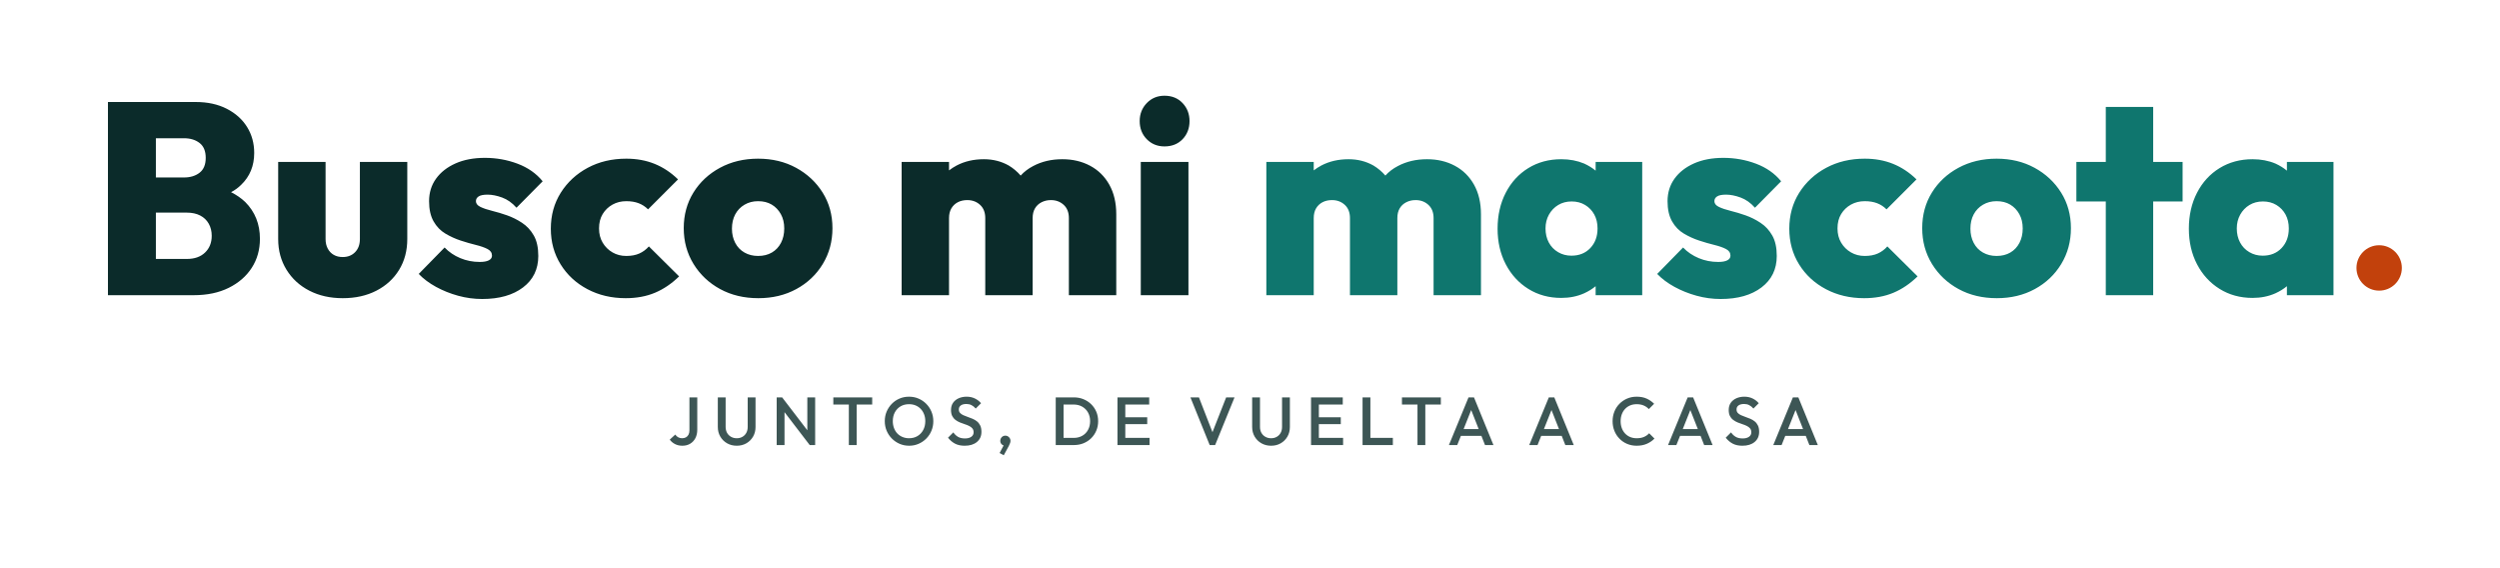
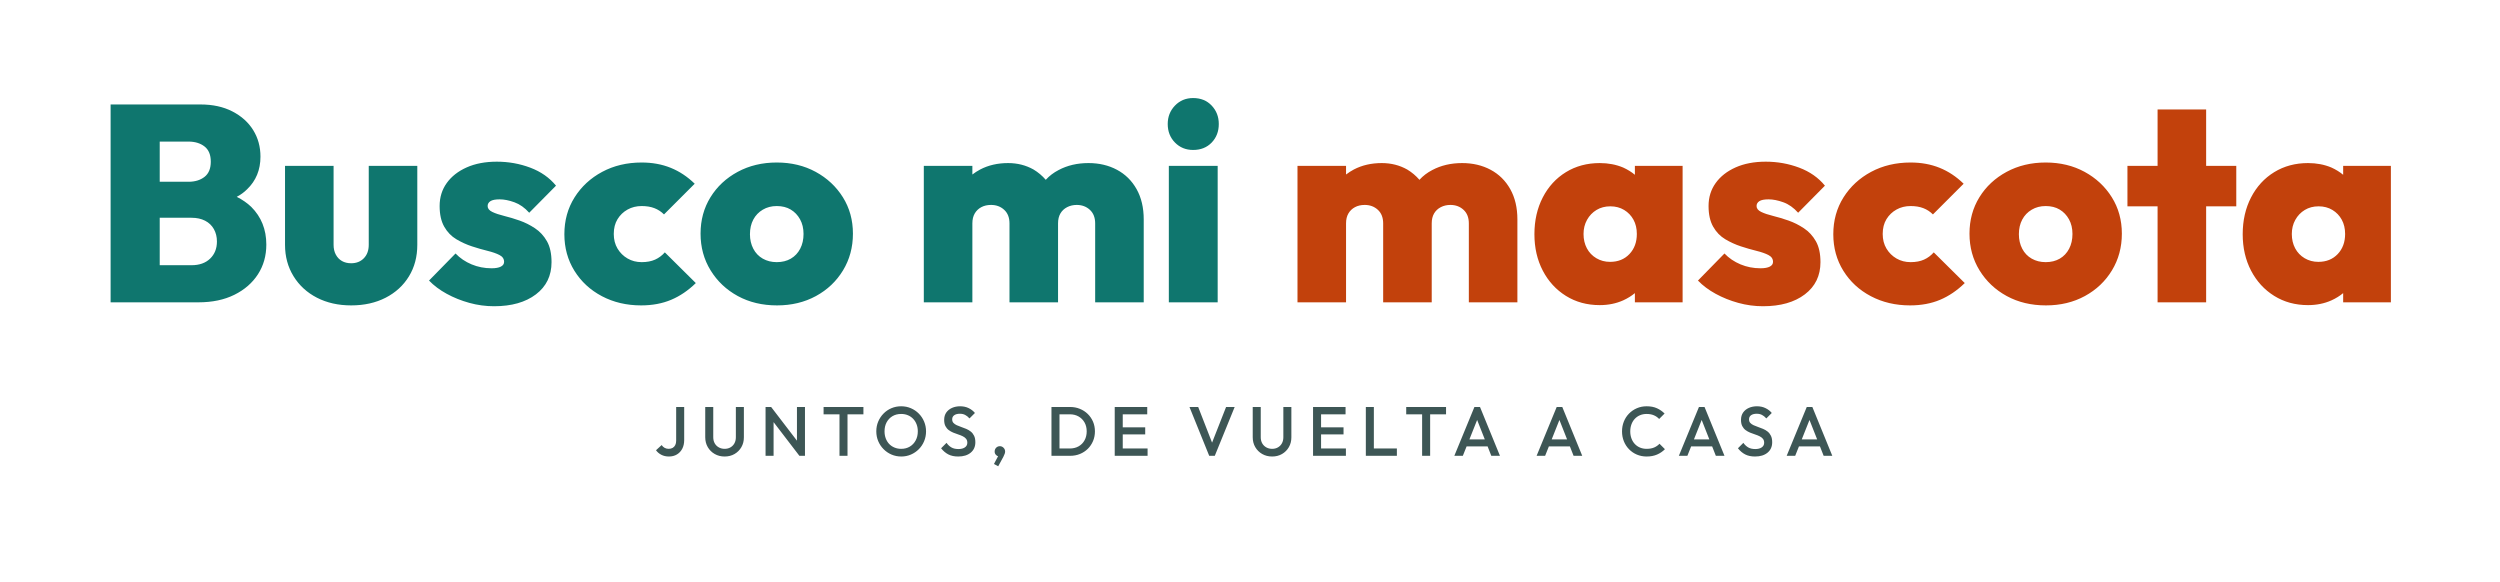
- <svg xmlns="http://www.w3.org/2000/svg" viewBox="0 0 1101 250" width="1101" height="250" role="img" aria-label="Busco mi mascota. Juntos, de vuelta a casa">
-   <path fill="#0b2b2a" d="M85.36 130L47.56 130L47.56 44.92L86.2 44.92Q94.12 44.92 99.94 47.92Q105.76 50.92 108.88 55.96Q112 61 112 67.36L112 67.36Q112 75.88 106.24 81.4L106.24 81.4Q104.32 83.32 101.8 84.64L101.8 84.64Q105.4 86.44 108.04 88.96L108.04 88.96Q114.52 95.44 114.52 105.16L114.52 105.16Q114.52 112.36 110.92 117.94Q107.32 123.52 100.78 126.76Q94.24 130 85.36 130L85.36 130M82.36 93.64L68.68 93.64L68.68 114.04L82.36 114.04Q87.4 114.04 90.34 111.22Q93.28 108.4 93.28 103.84L93.28 103.84Q93.28 100.84 91.96 98.5Q90.64 96.16 88.18 94.9Q85.72 93.64 82.36 93.64L82.36 93.64M81.04 60.88L68.68 60.88L68.68 78.16L81.04 78.16Q85.24 78.16 87.94 76.06Q90.64 73.96 90.64 69.52Q90.64 65.08 87.94 62.98Q85.24 60.88 81.04 60.88L81.04 60.88M151 131.32L151 131.32Q142.72 131.32 136.3 128.02Q129.88 124.72 126.22 118.78Q122.56 112.84 122.56 105.28L122.56 105.28L122.56 71.32L143.44 71.32L143.44 105.28Q143.44 107.68 144.4 109.48Q145.36 111.28 147.04 112.24Q148.72 113.2 151 113.2L151 113.2Q154.36 113.2 156.46 111.04Q158.56 108.88 158.56 105.28L158.56 105.28L158.56 71.32L179.44 71.32L179.44 105.28Q179.44 112.96 175.84 118.84Q172.24 124.72 165.82 128.02Q159.4 131.32 151 131.32M212.44 131.68L212.44 131.68Q207.04 131.68 201.82 130.24Q196.6 128.8 192.1 126.34Q187.6 123.88 184.48 120.64L184.48 120.64L195.88 109Q198.76 112 202.78 113.68Q206.8 115.36 211.36 115.36L211.36 115.36Q214 115.36 215.38 114.64Q216.76 113.92 216.76 112.6L216.76 112.6Q216.76 110.68 214.78 109.66Q212.8 108.64 209.62 107.86Q206.44 107.08 202.96 105.94Q199.48 104.8 196.24 102.88Q193 100.96 191.02 97.48Q189.04 94 189.04 88.6L189.04 88.6Q189.04 82.96 192.1 78.7Q195.16 74.44 200.68 71.98Q206.2 69.52 213.64 69.52L213.64 69.52Q221.2 69.52 228.04 72.1Q234.88 74.68 239.08 79.84L239.08 79.84L227.56 91.48Q224.68 88.24 221.2 86.98Q217.72 85.72 214.84 85.72L214.84 85.72Q212.08 85.72 210.88 86.5Q209.68 87.28 209.68 88.6L209.68 88.6Q209.68 90.16 211.66 91.12Q213.64 92.08 216.82 92.86Q220 93.64 223.42 94.84Q226.84 96.04 230.02 98.14Q233.2 100.24 235.18 103.72Q237.16 107.2 237.16 112.72L237.16 112.72Q237.16 121.48 230.44 126.58Q223.72 131.68 212.44 131.68M275.68 131.32L275.68 131.32Q266.32 131.32 258.82 127.36Q251.32 123.4 247 116.44Q242.68 109.48 242.68 100.72L242.68 100.72Q242.68 91.84 247.06 84.88Q251.44 77.92 258.94 73.9Q266.44 69.88 275.92 69.88L275.92 69.88Q282.76 69.88 288.4 72.16Q294.04 74.44 298.72 79L298.72 79L285.52 92.2Q283.72 90.4 281.38 89.5Q279.04 88.6 275.92 88.6L275.92 88.6Q272.56 88.6 269.86 90.1Q267.16 91.6 265.54 94.24Q263.92 96.88 263.92 100.6L263.92 100.6Q263.92 104.2 265.54 106.9Q267.16 109.6 269.86 111.16Q272.56 112.72 275.92 112.72L275.92 112.72Q279.28 112.72 281.68 111.64Q284.08 110.56 285.88 108.52L285.88 108.52L299.2 121.72Q294.28 126.52 288.58 128.92Q282.88 131.32 275.68 131.32M334.12 131.32L334.12 131.32Q324.64 131.32 317.26 127.3Q309.88 123.28 305.56 116.26Q301.24 109.24 301.24 100.48L301.24 100.48Q301.24 91.72 305.5 84.82Q309.76 77.92 317.2 73.9Q324.64 69.88 334 69.88L334 69.88Q343.36 69.88 350.74 73.9Q358.12 77.92 362.44 84.82Q366.76 91.72 366.76 100.48L366.76 100.48Q366.76 109.24 362.5 116.26Q358.24 123.28 350.86 127.3Q343.48 131.32 334.12 131.32M334 112.72L334 112.72Q337.48 112.72 340.06 111.22Q342.64 109.72 344.08 106.96Q345.52 104.2 345.52 100.6L345.52 100.6Q345.52 97 344.02 94.3Q342.52 91.6 340 90.1Q337.48 88.6 334 88.6L334 88.6Q330.64 88.6 328 90.16Q325.36 91.72 323.92 94.42Q322.48 97.12 322.48 100.72L322.48 100.72Q322.48 104.2 323.92 106.96Q325.36 109.72 328 111.22Q330.64 112.72 334 112.72M418.12 130L397.24 130L397.24 71.32L418.12 71.32L418.12 75.04Q419.68 73.84 421.48 72.88L421.48 72.88Q426.76 70.12 433.48 70.12L433.48 70.12Q439.48 70.12 444.4 72.88L444.4 72.88Q447.4 74.68 449.68 77.32L449.68 77.32Q451.96 74.8 455.2 73.12L455.2 73.12Q460.84 70.12 468.04 70.12L468.04 70.12Q474.88 70.12 480.28 73Q485.68 75.88 488.74 81.34Q491.8 86.8 491.8 94.36L491.8 94.36L491.8 130L470.92 130L470.92 96.04Q470.92 92.32 468.64 90.22Q466.36 88.12 463 88.12L463 88.12Q460.72 88.12 458.86 89.08Q457 90.04 455.98 91.78Q454.96 93.52 454.96 96.04L454.96 96.04L454.96 130L434.08 130L434.08 96.04Q434.08 92.32 431.8 90.22Q429.52 88.12 426.16 88.12L426.16 88.12Q423.76 88.12 421.96 89.08Q420.16 90.04 419.14 91.78Q418.12 93.52 418.12 96.04L418.12 96.04L418.12 130M523.6 130L502.6 130L502.6 71.32L523.6 71.32L523.6 130M513.04 64.48L513.04 64.48Q508.36 64.48 505.24 61.3Q502.12 58.12 502.12 53.32L502.12 53.32Q502.12 48.64 505.24 45.4Q508.36 42.16 513.04 42.16L513.04 42.16Q517.96 42.16 521.02 45.4Q524.08 48.64 524.08 53.32L524.08 53.32Q524.08 58.12 521.02 61.3Q517.96 64.48 513.04 64.48" />
-   <path fill="#0f766e" d="M578.8 130L557.92 130L557.92 71.32L578.8 71.32L578.8 75.04Q580.36 73.84 582.16 72.88L582.16 72.88Q587.44 70.12 594.16 70.12L594.16 70.12Q600.16 70.12 605.08 72.88L605.08 72.88Q608.08 74.68 610.36 77.32L610.36 77.32Q612.64 74.8 615.88 73.12L615.88 73.12Q621.52 70.12 628.72 70.12L628.72 70.12Q635.56 70.12 640.96 73Q646.36 75.88 649.42 81.34Q652.48 86.8 652.48 94.36L652.48 94.36L652.48 130L631.6 130L631.6 96.04Q631.6 92.32 629.32 90.22Q627.04 88.12 623.68 88.12L623.68 88.12Q621.4 88.12 619.54 89.08Q617.68 90.04 616.66 91.78Q615.64 93.52 615.64 96.04L615.64 96.04L615.64 130L594.76 130L594.76 96.04Q594.76 92.32 592.48 90.22Q590.2 88.12 586.84 88.12L586.84 88.12Q584.44 88.12 582.64 89.08Q580.84 90.04 579.82 91.78Q578.8 93.52 578.8 96.04L578.8 96.04L578.8 130M687.88 131.2L687.88 131.2Q679.72 131.2 673.36 127.24Q667 123.28 663.4 116.38Q659.8 109.48 659.8 100.72L659.8 100.72Q659.8 91.84 663.4 84.88Q667 77.92 673.36 74.02Q679.72 70.12 687.88 70.12L687.88 70.12Q693.4 70.12 697.96 72.04L697.96 72.04Q700.84 73.36 703 75.16L703 75.16L703 71.32L723.52 71.32L723.52 130L703 130L703 126.04Q700.84 127.84 697.96 129.16L697.96 129.16Q693.4 131.2 687.88 131.2M692.32 112.6L692.32 112.6Q697.48 112.6 700.66 109.24Q703.84 105.88 703.84 100.6L703.84 100.6Q703.84 97.12 702.4 94.48Q700.96 91.84 698.38 90.28Q695.8 88.72 692.44 88.72Q689.08 88.72 686.5 90.28Q683.92 91.84 682.42 94.54Q680.92 97.24 680.92 100.6L680.92 100.6Q680.92 104.08 682.36 106.78Q683.8 109.48 686.44 111.04Q689.08 112.6 692.32 112.6M758.08 131.68L758.08 131.68Q752.68 131.68 747.46 130.24Q742.24 128.8 737.74 126.34Q733.24 123.88 730.12 120.64L730.12 120.64L741.52 109Q744.4 112 748.42 113.68Q752.44 115.36 757 115.36L757 115.36Q759.64 115.36 761.02 114.64Q762.4 113.92 762.4 112.6L762.4 112.6Q762.4 110.68 760.42 109.66Q758.44 108.64 755.26 107.86Q752.08 107.08 748.6 105.94Q745.12 104.8 741.88 102.88Q738.64 100.96 736.66 97.48Q734.68 94 734.68 88.6L734.68 88.6Q734.68 82.96 737.74 78.7Q740.8 74.44 746.32 71.98Q751.84 69.52 759.28 69.52L759.28 69.52Q766.84 69.52 773.68 72.1Q780.52 74.68 784.72 79.84L784.72 79.84L773.2 91.48Q770.32 88.24 766.84 86.98Q763.36 85.72 760.48 85.72L760.48 85.72Q757.72 85.72 756.52 86.5Q755.32 87.28 755.32 88.6L755.32 88.6Q755.32 90.16 757.3 91.12Q759.28 92.08 762.46 92.86Q765.64 93.64 769.06 94.84Q772.48 96.04 775.66 98.14Q778.84 100.24 780.82 103.72Q782.8 107.2 782.8 112.72L782.8 112.72Q782.8 121.48 776.08 126.58Q769.36 131.68 758.08 131.68M821.32 131.32L821.32 131.32Q811.96 131.32 804.46 127.36Q796.96 123.4 792.64 116.44Q788.32 109.48 788.32 100.72L788.32 100.72Q788.32 91.84 792.7 84.88Q797.08 77.92 804.58 73.9Q812.08 69.88 821.56 69.88L821.56 69.88Q828.4 69.88 834.04 72.16Q839.68 74.44 844.36 79L844.36 79L831.16 92.2Q829.36 90.4 827.02 89.5Q824.68 88.6 821.56 88.6L821.56 88.6Q818.2 88.6 815.5 90.1Q812.8 91.6 811.18 94.24Q809.56 96.88 809.56 100.6L809.56 100.6Q809.56 104.2 811.18 106.9Q812.8 109.6 815.5 111.16Q818.2 112.72 821.56 112.72L821.56 112.72Q824.92 112.72 827.32 111.64Q829.72 110.56 831.52 108.52L831.52 108.52L844.84 121.72Q839.92 126.52 834.22 128.92Q828.52 131.32 821.32 131.32M879.76 131.32L879.76 131.32Q870.28 131.32 862.9 127.3Q855.52 123.28 851.2 116.26Q846.88 109.24 846.88 100.48L846.88 100.48Q846.88 91.72 851.14 84.82Q855.4 77.92 862.84 73.9Q870.28 69.88 879.64 69.88L879.64 69.88Q889 69.88 896.38 73.9Q903.76 77.92 908.08 84.82Q912.4 91.72 912.4 100.48L912.4 100.48Q912.4 109.24 908.14 116.26Q903.88 123.28 896.5 127.3Q889.12 131.32 879.76 131.32M879.64 112.72L879.64 112.72Q883.12 112.72 885.7 111.22Q888.28 109.72 889.72 106.96Q891.16 104.2 891.16 100.6L891.16 100.6Q891.16 97 889.66 94.3Q888.16 91.6 885.64 90.1Q883.12 88.6 879.64 88.6L879.64 88.6Q876.28 88.6 873.64 90.16Q871 91.72 869.56 94.42Q868.12 97.12 868.12 100.72L868.12 100.72Q868.12 104.2 869.56 106.96Q871 109.72 873.64 111.22Q876.28 112.72 879.64 112.72M948.64 130L927.76 130L927.76 88.72L914.8 88.72L914.8 71.32L927.76 71.32L927.76 47.08L948.64 47.08L948.64 71.32L961.6 71.32L961.6 88.72L948.64 88.72L948.64 130M992.44 131.2L992.44 131.2Q984.28 131.2 977.92 127.24Q971.56 123.28 967.96 116.38Q964.36 109.48 964.36 100.72L964.36 100.72Q964.36 91.84 967.96 84.88Q971.56 77.92 977.92 74.02Q984.28 70.12 992.44 70.12L992.44 70.12Q997.96 70.12 1002.52 72.04L1002.52 72.04Q1005.4 73.36 1007.56 75.16L1007.56 75.16L1007.56 71.32L1028.08 71.32L1028.08 130L1007.56 130L1007.56 126.04Q1005.4 127.84 1002.52 129.16L1002.52 129.16Q997.96 131.2 992.44 131.2M996.88 112.6L996.88 112.6Q1002.04 112.6 1005.22 109.24Q1008.4 105.88 1008.4 100.6L1008.4 100.6Q1008.4 97.12 1006.96 94.48Q1005.52 91.84 1002.94 90.28Q1000.36 88.72 997 88.72Q993.64 88.72 991.06 90.28Q988.48 91.84 986.98 94.54Q985.48 97.24 985.48 100.6L985.48 100.6Q985.48 104.08 986.92 106.78Q988.36 109.48 991 111.04Q993.64 112.6 996.88 112.6" />
-   <circle cx="1048.2" cy="118" r="10" fill="#c2410c" />
-   <path fill="#3d5655" d="M300.63 196.3L300.63 196.3Q298.8 196.3 297.38 195.56Q295.95 194.83 295.08 193.6L295.08 193.6L297.51 191.38Q298.02 192.16 298.8 192.58Q299.58 193 300.51 193L300.51 193Q301.53 193 302.25 192.58Q302.97 192.16 303.36 191.38Q303.75 190.6 303.75 189.52L303.75 189.52L303.75 175L307.2 175L307.2 189.25Q307.2 191.35 306.38 192.94Q305.55 194.53 304.08 195.41Q302.61 196.3 300.63 196.3M324.59 196.3L324.59 196.3Q322.22 196.3 320.33 195.22Q318.44 194.14 317.34 192.26Q316.25 190.39 316.25 188.02L316.25 188.02L316.25 175L319.7 175L319.7 187.99Q319.7 189.52 320.34 190.65Q320.99 191.77 322.1 192.38Q323.21 193 324.59 193L324.59 193Q326 193 327.08 192.38Q328.16 191.77 328.79 190.65Q329.42 189.52 329.42 188.02L329.42 188.02L329.42 175L332.87 175L332.87 188.05Q332.87 190.42 331.79 192.28Q330.71 194.14 328.85 195.22Q326.99 196.3 324.59 196.3M345.64 196L342.19 196L342.19 175L344.59 175L355.69 189.49L355.69 175L359.14 175L359.14 196L356.74 196L345.64 181.51L345.64 196M377.43 196L373.98 196L373.98 178.15L367.14 178.15L367.14 175L384.27 175L384.27 178.15L377.43 178.15L377.43 196M400.55 196.3L400.55 196.3Q398.3 196.3 396.35 195.46Q394.4 194.62 392.93 193.13Q391.46 191.65 390.63 189.69Q389.81 187.72 389.81 185.47L389.81 185.47Q389.81 183.22 390.63 181.27Q391.46 179.32 392.91 177.84Q394.37 176.35 396.3 175.53Q398.24 174.7 400.49 174.7L400.49 174.7Q402.74 174.7 404.67 175.53Q406.61 176.35 408.08 177.84Q409.55 179.32 410.37 181.28Q411.2 183.25 411.2 185.5L411.2 185.5Q411.2 187.75 410.37 189.72Q409.55 191.68 408.09 193.15Q406.64 194.62 404.7 195.46Q402.77 196.3 400.55 196.3M400.49 193L400.49 193Q402.62 193 404.22 192.04Q405.83 191.08 406.74 189.38Q407.66 187.69 407.66 185.47L407.66 185.47Q407.66 183.82 407.13 182.46Q406.61 181.09 405.65 180.09Q404.69 179.08 403.38 178.54Q402.08 178 400.49 178L400.49 178Q398.39 178 396.78 178.94Q395.18 179.89 394.26 181.57Q393.35 183.25 393.35 185.47L393.35 185.47Q393.35 187.12 393.87 188.51Q394.4 189.91 395.34 190.9Q396.29 191.89 397.61 192.44Q398.93 193 400.49 193M425.02 196.3L425.02 196.3Q422.53 196.3 420.79 195.4Q419.05 194.5 417.67 192.76L417.67 192.76L420.01 190.42Q420.88 191.68 422.08 192.38Q423.28 193.09 425.14 193.09L425.14 193.09Q426.88 193.09 427.91 192.37Q428.95 191.65 428.95 190.39L428.95 190.39Q428.95 189.34 428.41 188.68Q427.87 188.02 426.98 187.59Q426.1 187.15 425.03 186.81Q423.97 186.46 422.9 186.03Q421.84 185.59 420.95 184.93Q420.07 184.27 419.53 183.22Q418.99 182.17 418.99 180.55L418.99 180.55Q418.99 178.69 419.9 177.38Q420.82 176.08 422.38 175.39Q423.94 174.7 425.86 174.7L425.86 174.7Q427.93 174.7 429.56 175.51Q431.2 176.32 432.22 177.58L432.22 177.58L429.88 179.92Q428.98 178.9 428 178.41Q427.03 177.91 425.77 177.91L425.77 177.91Q424.21 177.91 423.32 178.54Q422.44 179.17 422.44 180.31L422.44 180.31Q422.44 181.27 422.98 181.85Q423.52 182.44 424.4 182.84Q425.29 183.25 426.35 183.61Q427.42 183.97 428.48 184.42Q429.55 184.87 430.43 185.57Q431.32 186.28 431.86 187.39Q432.4 188.5 432.4 190.18L432.4 190.18Q432.4 193 430.4 194.65Q428.41 196.3 425.02 196.3M442.23 200.5L440.4 199.51L442.17 196.18Q441.69 196.06 441.3 195.64L441.3 195.64Q440.7 195.07 440.7 194.17L440.7 194.17Q440.7 193.21 441.34 192.53Q441.99 191.86 442.95 191.86L442.95 191.86Q443.85 191.86 444.52 192.53Q445.2 193.21 445.2 194.17L445.2 194.17Q445.2 194.56 445.03 195.09Q444.87 195.61 444.45 196.42L444.45 196.42L442.23 200.5M473.17 196L465.13 196L465.13 175L473.11 175Q475.39 175 477.34 175.8Q479.29 176.59 480.74 178.01Q482.2 179.44 483.01 181.34Q483.82 183.25 483.82 185.5L483.82 185.5Q483.82 187.72 483.01 189.64Q482.2 191.56 480.76 192.99Q479.32 194.41 477.37 195.21Q475.42 196 473.17 196L473.17 196M473.02 178.15L468.58 178.15L468.58 192.85L473.02 192.85Q475.18 192.85 476.81 191.92Q478.45 190.99 479.36 189.32Q480.28 187.66 480.28 185.47L480.28 185.47Q480.28 183.31 479.35 181.66Q478.42 180.01 476.78 179.08Q475.15 178.15 473.02 178.15L473.02 178.15M506.46 196L492.33 196L492.33 175L506.31 175L506.31 178.15L495.78 178.15L495.78 183.76L505.44 183.76L505.44 186.79L495.78 186.79L495.78 192.85L506.46 192.85L506.46 196M535.36 196L532.96 196L524.47 175L528.22 175L534.19 190.33L540.22 175L543.91 175L535.36 196M560.01 196.3L560.01 196.3Q557.64 196.3 555.75 195.22Q553.86 194.14 552.76 192.26Q551.67 190.39 551.67 188.02L551.67 188.02L551.67 175L555.12 175L555.12 187.99Q555.12 189.52 555.76 190.65Q556.41 191.77 557.52 192.38Q558.63 193 560.01 193L560.01 193Q561.42 193 562.5 192.38Q563.58 191.77 564.21 190.65Q564.84 189.52 564.84 188.02L564.84 188.02L564.84 175L568.29 175L568.29 188.05Q568.29 190.42 567.21 192.28Q566.13 194.14 564.27 195.22Q562.41 196.3 560.01 196.3M591.74 196L577.61 196L577.61 175L591.59 175L591.59 178.15L581.06 178.15L581.06 183.76L590.72 183.76L590.72 186.79L581.06 186.79L581.06 192.85L591.74 192.85L591.74 196M613.66 196L600.31 196L600.31 175L603.76 175L603.76 192.85L613.66 192.85L613.66 196M627.96 196L624.51 196L624.51 178.15L617.67 178.15L617.67 175L634.8 175L634.8 178.15L627.96 178.15L627.96 196M642.02 196L638.36 196L647 175L649.4 175L657.98 196L654.26 196L652.67 191.95L643.64 191.95L642.02 196M644.84 188.95L651.47 188.95L648.17 180.58L644.84 188.95M677.4 196L673.74 196L682.38 175L684.78 175L693.36 196L689.64 196L688.05 191.95L679.02 191.95L677.4 196M680.22 188.95L686.85 188.95L683.55 180.58L680.22 188.95M721.06 196.3L721.06 196.3Q718.78 196.3 716.84 195.47Q714.91 194.65 713.47 193.16Q712.03 191.68 711.25 189.72Q710.47 187.75 710.47 185.5L710.47 185.5Q710.47 183.25 711.25 181.28Q712.03 179.32 713.47 177.85Q714.91 176.38 716.84 175.54Q718.78 174.7 721.06 174.7L721.06 174.7Q723.61 174.7 725.47 175.54Q727.33 176.38 728.77 177.82L728.77 177.82L726.43 180.16Q725.5 179.14 724.16 178.57Q722.83 178 721.06 178L721.06 178Q719.5 178 718.21 178.54Q716.92 179.08 715.97 180.09Q715.03 181.09 714.52 182.47Q714.01 183.85 714.01 185.5L714.01 185.5Q714.01 187.15 714.52 188.53Q715.03 189.91 715.97 190.91Q716.92 191.92 718.21 192.46Q719.5 193 721.06 193L721.06 193Q722.98 193 724.31 192.41Q725.65 191.83 726.58 190.81L726.58 190.81L728.92 193.15Q727.48 194.62 725.53 195.46Q723.58 196.3 721.06 196.3M738.57 196L734.91 196L743.55 175L745.95 175L754.53 196L750.81 196L749.22 191.95L740.19 191.95L738.57 196M741.39 188.95L748.02 188.95L744.72 180.58L741.39 188.95M767.66 196.3L767.66 196.3Q765.17 196.3 763.43 195.4Q761.69 194.5 760.31 192.76L760.31 192.76L762.65 190.42Q763.52 191.68 764.72 192.38Q765.92 193.09 767.78 193.09L767.78 193.09Q769.52 193.09 770.55 192.37Q771.59 191.65 771.59 190.39L771.59 190.39Q771.59 189.34 771.05 188.68Q770.51 188.02 769.62 187.59Q768.74 187.15 767.67 186.81Q766.61 186.46 765.54 186.03Q764.48 185.59 763.59 184.93Q762.71 184.27 762.17 183.22Q761.63 182.17 761.63 180.55L761.63 180.55Q761.63 178.69 762.54 177.38Q763.46 176.08 765.02 175.39Q766.58 174.7 768.5 174.7L768.5 174.7Q770.57 174.7 772.2 175.51Q773.84 176.32 774.86 177.58L774.86 177.58L772.52 179.92Q771.62 178.9 770.64 178.41Q769.67 177.91 768.41 177.91L768.41 177.91Q766.85 177.91 765.96 178.54Q765.08 179.17 765.08 180.31L765.08 180.31Q765.08 181.27 765.62 181.85Q766.16 182.44 767.04 182.84Q767.93 183.25 768.99 183.61Q770.06 183.97 771.12 184.42Q772.19 184.87 773.07 185.57Q773.96 186.28 774.5 187.39Q775.04 188.5 775.04 190.18L775.04 190.18Q775.04 193 773.04 194.65Q771.05 196.3 767.66 196.3M784.93 196L781.27 196L789.91 175L792.31 175L800.89 196L797.17 196L795.58 191.95L786.55 191.95L784.93 196M787.75 188.95L794.38 188.95L791.08 180.58L787.75 188.95" />
+ <svg xmlns="http://www.w3.org/2000/svg" viewBox="0 0 1075 250" width="1075" height="250" role="img" aria-label="Busco mi mascota. Juntos, de vuelta a casa">
+   <path fill="#0f766e" d="M85.36 130L47.56 130L47.56 44.92L86.2 44.92Q94.12 44.92 99.94 47.92Q105.76 50.92 108.88 55.96Q112 61 112 67.36L112 67.36Q112 75.88 106.24 81.4L106.24 81.4Q104.32 83.32 101.8 84.64L101.8 84.64Q105.4 86.44 108.04 88.96L108.04 88.96Q114.52 95.44 114.52 105.16L114.52 105.16Q114.52 112.36 110.92 117.94Q107.32 123.52 100.78 126.76Q94.24 130 85.36 130L85.36 130M82.36 93.64L68.68 93.64L68.68 114.04L82.36 114.04Q87.4 114.04 90.34 111.22Q93.28 108.4 93.28 103.84L93.28 103.84Q93.28 100.84 91.96 98.5Q90.64 96.16 88.18 94.9Q85.72 93.64 82.36 93.64L82.36 93.64M81.04 60.88L68.68 60.88L68.68 78.16L81.04 78.16Q85.24 78.16 87.94 76.06Q90.64 73.96 90.64 69.52Q90.64 65.08 87.94 62.98Q85.24 60.88 81.04 60.88L81.04 60.88M151 131.32L151 131.32Q142.72 131.32 136.3 128.02Q129.88 124.72 126.22 118.78Q122.56 112.84 122.56 105.28L122.56 105.28L122.56 71.32L143.44 71.32L143.44 105.28Q143.44 107.68 144.4 109.48Q145.36 111.28 147.04 112.24Q148.72 113.2 151 113.2L151 113.2Q154.36 113.2 156.46 111.04Q158.56 108.88 158.56 105.28L158.56 105.28L158.56 71.32L179.44 71.32L179.44 105.28Q179.44 112.96 175.84 118.84Q172.24 124.72 165.82 128.02Q159.4 131.32 151 131.32M212.44 131.68L212.44 131.68Q207.04 131.68 201.82 130.24Q196.6 128.8 192.1 126.34Q187.6 123.88 184.48 120.64L184.48 120.64L195.88 109Q198.76 112 202.78 113.68Q206.8 115.36 211.36 115.36L211.36 115.36Q214 115.36 215.38 114.64Q216.76 113.92 216.76 112.6L216.76 112.6Q216.76 110.68 214.78 109.66Q212.8 108.64 209.62 107.86Q206.44 107.08 202.96 105.94Q199.48 104.8 196.24 102.88Q193 100.96 191.02 97.48Q189.04 94 189.04 88.6L189.04 88.6Q189.04 82.96 192.1 78.7Q195.16 74.44 200.68 71.98Q206.2 69.52 213.64 69.52L213.64 69.52Q221.2 69.52 228.04 72.1Q234.88 74.68 239.08 79.84L239.08 79.84L227.56 91.48Q224.68 88.24 221.2 86.98Q217.72 85.72 214.84 85.72L214.84 85.72Q212.08 85.72 210.88 86.5Q209.68 87.28 209.68 88.6L209.68 88.6Q209.68 90.16 211.66 91.12Q213.64 92.08 216.82 92.86Q220 93.64 223.42 94.84Q226.84 96.04 230.02 98.14Q233.2 100.24 235.18 103.72Q237.16 107.2 237.16 112.72L237.16 112.72Q237.16 121.48 230.44 126.58Q223.72 131.68 212.44 131.68M275.68 131.32L275.68 131.32Q266.32 131.32 258.82 127.36Q251.32 123.4 247 116.44Q242.68 109.48 242.68 100.72L242.68 100.72Q242.68 91.84 247.06 84.88Q251.44 77.92 258.94 73.9Q266.44 69.88 275.92 69.88L275.92 69.88Q282.76 69.88 288.4 72.16Q294.04 74.44 298.72 79L298.72 79L285.52 92.2Q283.72 90.4 281.38 89.5Q279.04 88.6 275.92 88.6L275.92 88.6Q272.56 88.6 269.86 90.1Q267.16 91.6 265.54 94.24Q263.92 96.88 263.92 100.6L263.92 100.6Q263.92 104.2 265.54 106.9Q267.16 109.6 269.86 111.16Q272.56 112.72 275.92 112.72L275.92 112.72Q279.28 112.72 281.68 111.64Q284.08 110.56 285.88 108.52L285.88 108.52L299.2 121.72Q294.28 126.52 288.58 128.92Q282.88 131.32 275.68 131.32M334.12 131.32L334.12 131.32Q324.64 131.32 317.26 127.3Q309.88 123.28 305.56 116.26Q301.24 109.24 301.24 100.48L301.24 100.48Q301.24 91.72 305.5 84.82Q309.76 77.92 317.2 73.9Q324.64 69.88 334 69.88L334 69.88Q343.36 69.88 350.74 73.9Q358.12 77.92 362.44 84.82Q366.76 91.72 366.76 100.48L366.76 100.48Q366.76 109.24 362.5 116.26Q358.24 123.28 350.86 127.3Q343.48 131.32 334.12 131.32M334 112.72L334 112.72Q337.48 112.72 340.06 111.22Q342.64 109.72 344.08 106.96Q345.52 104.2 345.52 100.6L345.52 100.6Q345.52 97 344.02 94.3Q342.52 91.6 340 90.1Q337.48 88.6 334 88.6L334 88.6Q330.64 88.6 328 90.16Q325.36 91.72 323.92 94.42Q322.48 97.12 322.48 100.72L322.48 100.72Q322.48 104.2 323.92 106.96Q325.36 109.72 328 111.22Q330.64 112.72 334 112.72M418.12 130L397.24 130L397.24 71.32L418.12 71.32L418.12 75.04Q419.68 73.84 421.48 72.88L421.48 72.88Q426.76 70.12 433.48 70.12L433.48 70.12Q439.48 70.12 444.4 72.88L444.4 72.88Q447.4 74.68 449.68 77.32L449.68 77.32Q451.96 74.8 455.2 73.12L455.2 73.12Q460.84 70.12 468.04 70.12L468.04 70.12Q474.88 70.12 480.28 73Q485.68 75.88 488.74 81.34Q491.8 86.8 491.8 94.36L491.8 94.36L491.8 130L470.92 130L470.92 96.04Q470.92 92.32 468.64 90.22Q466.36 88.12 463 88.12L463 88.12Q460.72 88.12 458.86 89.08Q457 90.04 455.98 91.78Q454.96 93.52 454.96 96.04L454.96 96.04L454.96 130L434.08 130L434.08 96.04Q434.08 92.32 431.8 90.22Q429.52 88.12 426.16 88.12L426.16 88.12Q423.76 88.12 421.96 89.08Q420.16 90.04 419.14 91.78Q418.12 93.52 418.12 96.04L418.12 96.04L418.12 130M523.6 130L502.6 130L502.6 71.32L523.6 71.32L523.6 130M513.04 64.48L513.04 64.48Q508.36 64.48 505.24 61.3Q502.12 58.12 502.12 53.32L502.12 53.32Q502.12 48.64 505.24 45.4Q508.36 42.16 513.04 42.16L513.04 42.16Q517.96 42.16 521.02 45.4Q524.08 48.64 524.08 53.32L524.08 53.32Q524.08 58.12 521.02 61.3Q517.96 64.48 513.04 64.48" />
+   <path fill="#c2410c" d="M578.8 130L557.92 130L557.92 71.32L578.8 71.32L578.8 75.04Q580.36 73.84 582.16 72.88L582.16 72.88Q587.44 70.12 594.16 70.12L594.16 70.12Q600.16 70.12 605.08 72.88L605.08 72.88Q608.08 74.68 610.36 77.32L610.36 77.32Q612.64 74.8 615.88 73.12L615.88 73.12Q621.52 70.12 628.72 70.12L628.72 70.12Q635.56 70.12 640.96 73Q646.36 75.88 649.42 81.34Q652.48 86.8 652.48 94.36L652.48 94.36L652.48 130L631.6 130L631.6 96.04Q631.6 92.32 629.32 90.22Q627.04 88.12 623.68 88.12L623.68 88.12Q621.4 88.12 619.54 89.08Q617.68 90.04 616.66 91.78Q615.64 93.52 615.64 96.04L615.64 96.04L615.64 130L594.76 130L594.76 96.04Q594.76 92.32 592.48 90.22Q590.2 88.12 586.84 88.12L586.84 88.12Q584.44 88.12 582.64 89.08Q580.84 90.04 579.82 91.78Q578.8 93.52 578.8 96.04L578.8 96.04L578.8 130M687.88 131.2L687.88 131.2Q679.72 131.2 673.36 127.24Q667 123.28 663.4 116.38Q659.8 109.48 659.8 100.72L659.8 100.72Q659.8 91.84 663.4 84.88Q667 77.92 673.36 74.02Q679.72 70.12 687.88 70.12L687.88 70.12Q693.4 70.12 697.96 72.04L697.96 72.04Q700.84 73.36 703 75.16L703 75.16L703 71.32L723.52 71.32L723.52 130L703 130L703 126.04Q700.84 127.84 697.96 129.16L697.96 129.16Q693.4 131.2 687.88 131.2M692.32 112.6L692.32 112.6Q697.48 112.6 700.66 109.24Q703.84 105.88 703.84 100.6L703.84 100.6Q703.84 97.12 702.4 94.48Q700.96 91.84 698.38 90.28Q695.8 88.72 692.44 88.72Q689.08 88.72 686.5 90.28Q683.92 91.84 682.42 94.54Q680.92 97.24 680.92 100.6L680.92 100.6Q680.92 104.08 682.36 106.78Q683.8 109.48 686.44 111.04Q689.08 112.6 692.32 112.6M758.08 131.68L758.08 131.68Q752.68 131.68 747.46 130.24Q742.24 128.8 737.74 126.34Q733.24 123.88 730.12 120.64L730.12 120.64L741.52 109Q744.4 112 748.42 113.68Q752.44 115.36 757 115.36L757 115.36Q759.64 115.36 761.02 114.64Q762.4 113.92 762.4 112.6L762.4 112.6Q762.4 110.68 760.42 109.66Q758.44 108.64 755.26 107.86Q752.08 107.08 748.6 105.94Q745.12 104.8 741.88 102.88Q738.64 100.96 736.66 97.48Q734.68 94 734.68 88.6L734.68 88.6Q734.68 82.96 737.74 78.7Q740.8 74.44 746.32 71.98Q751.84 69.52 759.28 69.52L759.28 69.52Q766.84 69.52 773.68 72.1Q780.52 74.68 784.72 79.84L784.72 79.84L773.2 91.48Q770.32 88.24 766.84 86.98Q763.36 85.72 760.48 85.72L760.48 85.72Q757.72 85.72 756.52 86.5Q755.32 87.28 755.32 88.6L755.32 88.6Q755.32 90.16 757.3 91.12Q759.28 92.08 762.46 92.86Q765.64 93.64 769.06 94.84Q772.48 96.04 775.66 98.14Q778.84 100.24 780.82 103.72Q782.8 107.2 782.8 112.72L782.8 112.72Q782.8 121.48 776.08 126.58Q769.36 131.68 758.08 131.68M821.32 131.32L821.32 131.32Q811.96 131.32 804.46 127.36Q796.96 123.4 792.64 116.44Q788.32 109.48 788.32 100.72L788.32 100.72Q788.32 91.84 792.7 84.88Q797.08 77.92 804.58 73.9Q812.08 69.88 821.56 69.88L821.56 69.88Q828.4 69.88 834.04 72.16Q839.68 74.44 844.36 79L844.36 79L831.16 92.2Q829.36 90.4 827.02 89.5Q824.68 88.6 821.56 88.6L821.56 88.6Q818.2 88.6 815.5 90.1Q812.8 91.6 811.18 94.24Q809.56 96.88 809.56 100.6L809.56 100.6Q809.56 104.2 811.18 106.9Q812.8 109.6 815.5 111.16Q818.2 112.72 821.56 112.72L821.56 112.72Q824.92 112.72 827.32 111.64Q829.72 110.56 831.52 108.52L831.52 108.52L844.84 121.72Q839.92 126.52 834.22 128.92Q828.52 131.32 821.32 131.32M879.76 131.32L879.76 131.32Q870.28 131.32 862.9 127.3Q855.52 123.28 851.2 116.26Q846.88 109.24 846.88 100.48L846.88 100.48Q846.88 91.72 851.14 84.82Q855.4 77.92 862.84 73.9Q870.28 69.88 879.64 69.88L879.64 69.88Q889 69.88 896.38 73.9Q903.76 77.92 908.08 84.82Q912.4 91.72 912.4 100.48L912.4 100.48Q912.4 109.24 908.14 116.26Q903.88 123.28 896.5 127.3Q889.12 131.32 879.76 131.32M879.64 112.72L879.64 112.72Q883.12 112.72 885.7 111.22Q888.28 109.72 889.72 106.96Q891.16 104.2 891.16 100.6L891.16 100.6Q891.16 97 889.66 94.3Q888.16 91.6 885.64 90.1Q883.12 88.6 879.64 88.6L879.64 88.6Q876.28 88.6 873.64 90.16Q871 91.72 869.56 94.42Q868.12 97.12 868.12 100.72L868.12 100.72Q868.12 104.2 869.56 106.96Q871 109.72 873.64 111.22Q876.28 112.72 879.64 112.72M948.64 130L927.76 130L927.76 88.72L914.8 88.72L914.8 71.32L927.76 71.32L927.76 47.08L948.64 47.08L948.64 71.32L961.6 71.32L961.6 88.72L948.64 88.72L948.64 130M992.44 131.2L992.44 131.2Q984.28 131.2 977.92 127.24Q971.56 123.28 967.96 116.38Q964.36 109.48 964.36 100.72L964.36 100.72Q964.36 91.84 967.96 84.88Q971.56 77.92 977.92 74.02Q984.28 70.12 992.44 70.12L992.44 70.12Q997.96 70.12 1002.52 72.04L1002.52 72.04Q1005.4 73.36 1007.56 75.16L1007.56 75.16L1007.56 71.32L1028.08 71.32L1028.08 130L1007.56 130L1007.56 126.04Q1005.4 127.84 1002.52 129.16L1002.52 129.16Q997.96 131.2 992.44 131.2M996.88 112.6L996.88 112.6Q1002.04 112.6 1005.22 109.24Q1008.4 105.88 1008.4 100.6L1008.4 100.6Q1008.4 97.12 1006.96 94.48Q1005.52 91.84 1002.94 90.28Q1000.36 88.72 997 88.72Q993.64 88.72 991.06 90.28Q988.48 91.84 986.98 94.54Q985.48 97.24 985.48 100.6L985.48 100.6Q985.48 104.08 986.92 106.78Q988.36 109.48 991 111.04Q993.64 112.6 996.88 112.6" />
+   <path fill="#3d5655" d="M287.63 196.3L287.63 196.3Q285.8 196.3 284.38 195.56Q282.95 194.83 282.08 193.6L282.08 193.6L284.51 191.38Q285.02 192.16 285.8 192.58Q286.58 193 287.51 193L287.51 193Q288.53 193 289.25 192.58Q289.97 192.16 290.36 191.38Q290.75 190.6 290.75 189.52L290.75 189.52L290.75 175L294.2 175L294.2 189.25Q294.2 191.35 293.38 192.94Q292.55 194.53 291.08 195.41Q289.61 196.3 287.63 196.3M311.59 196.3L311.59 196.3Q309.22 196.3 307.33 195.22Q305.44 194.14 304.34 192.26Q303.25 190.39 303.25 188.02L303.25 188.02L303.25 175L306.7 175L306.7 187.99Q306.7 189.52 307.34 190.65Q307.99 191.77 309.1 192.38Q310.21 193 311.59 193L311.59 193Q313 193 314.08 192.38Q315.16 191.77 315.79 190.65Q316.42 189.52 316.42 188.02L316.42 188.02L316.42 175L319.87 175L319.87 188.05Q319.87 190.42 318.79 192.28Q317.71 194.14 315.85 195.22Q313.99 196.3 311.59 196.3M332.64 196L329.19 196L329.19 175L331.59 175L342.69 189.49L342.69 175L346.14 175L346.14 196L343.74 196L332.64 181.51L332.64 196M364.43 196L360.98 196L360.98 178.15L354.14 178.15L354.14 175L371.27 175L371.27 178.15L364.43 178.15L364.43 196M387.55 196.3L387.55 196.3Q385.3 196.3 383.35 195.46Q381.4 194.62 379.93 193.13Q378.46 191.65 377.63 189.69Q376.81 187.72 376.81 185.47L376.81 185.47Q376.81 183.22 377.63 181.27Q378.46 179.32 379.91 177.84Q381.37 176.35 383.3 175.53Q385.24 174.7 387.49 174.7L387.49 174.7Q389.74 174.7 391.67 175.53Q393.61 176.35 395.08 177.84Q396.55 179.32 397.37 181.28Q398.2 183.25 398.2 185.5L398.2 185.5Q398.2 187.75 397.37 189.72Q396.55 191.68 395.09 193.15Q393.64 194.62 391.7 195.46Q389.77 196.3 387.55 196.3M387.49 193L387.49 193Q389.62 193 391.22 192.04Q392.83 191.08 393.74 189.38Q394.66 187.69 394.66 185.47L394.66 185.47Q394.66 183.82 394.13 182.46Q393.61 181.09 392.65 180.09Q391.69 179.08 390.38 178.54Q389.08 178 387.49 178L387.49 178Q385.39 178 383.78 178.94Q382.18 179.89 381.26 181.57Q380.35 183.25 380.35 185.47L380.35 185.47Q380.35 187.12 380.87 188.51Q381.4 189.91 382.34 190.9Q383.29 191.89 384.61 192.44Q385.93 193 387.49 193M412.02 196.3L412.02 196.3Q409.53 196.3 407.79 195.4Q406.05 194.5 404.67 192.76L404.67 192.76L407.01 190.42Q407.88 191.68 409.08 192.38Q410.28 193.09 412.14 193.09L412.14 193.09Q413.88 193.09 414.91 192.37Q415.95 191.65 415.95 190.39L415.95 190.39Q415.95 189.34 415.41 188.68Q414.87 188.02 413.98 187.59Q413.1 187.15 412.03 186.81Q410.97 186.46 409.9 186.03Q408.84 185.59 407.95 184.93Q407.07 184.27 406.53 183.22Q405.99 182.17 405.99 180.55L405.99 180.55Q405.99 178.69 406.9 177.38Q407.82 176.08 409.38 175.39Q410.94 174.7 412.86 174.7L412.86 174.7Q414.93 174.7 416.56 175.51Q418.2 176.32 419.22 177.58L419.22 177.58L416.88 179.92Q415.98 178.9 415 178.41Q414.03 177.91 412.77 177.91L412.77 177.91Q411.21 177.91 410.32 178.54Q409.44 179.17 409.44 180.31L409.44 180.31Q409.44 181.27 409.98 181.85Q410.52 182.44 411.4 182.84Q412.29 183.25 413.35 183.61Q414.42 183.97 415.48 184.42Q416.55 184.87 417.43 185.57Q418.32 186.28 418.86 187.39Q419.4 188.5 419.4 190.18L419.4 190.18Q419.4 193 417.4 194.65Q415.41 196.3 412.02 196.3M429.23 200.5L427.4 199.51L429.17 196.18Q428.69 196.06 428.3 195.64L428.3 195.64Q427.7 195.07 427.7 194.17L427.7 194.17Q427.7 193.21 428.34 192.53Q428.99 191.86 429.95 191.86L429.95 191.86Q430.85 191.86 431.52 192.53Q432.2 193.21 432.2 194.17L432.2 194.17Q432.2 194.56 432.03 195.09Q431.87 195.61 431.45 196.42L431.45 196.42L429.23 200.5M460.17 196L452.13 196L452.13 175L460.11 175Q462.39 175 464.34 175.8Q466.29 176.59 467.74 178.01Q469.2 179.44 470.01 181.34Q470.82 183.25 470.82 185.5L470.82 185.5Q470.82 187.72 470.01 189.64Q469.2 191.56 467.76 192.99Q466.32 194.41 464.37 195.21Q462.42 196 460.17 196L460.17 196M460.02 178.15L455.58 178.15L455.58 192.85L460.02 192.85Q462.18 192.85 463.81 191.92Q465.45 190.99 466.36 189.32Q467.28 187.66 467.28 185.47L467.28 185.47Q467.28 183.31 466.35 181.66Q465.42 180.01 463.78 179.08Q462.15 178.15 460.02 178.15L460.02 178.15M493.46 196L479.33 196L479.33 175L493.31 175L493.31 178.15L482.78 178.15L482.78 183.76L492.44 183.76L492.44 186.79L482.78 186.79L482.78 192.85L493.46 192.85L493.46 196M522.36 196L519.96 196L511.47 175L515.22 175L521.19 190.33L527.22 175L530.91 175L522.36 196M547.01 196.3L547.01 196.3Q544.64 196.3 542.75 195.22Q540.86 194.14 539.76 192.26Q538.67 190.39 538.67 188.02L538.67 188.02L538.67 175L542.12 175L542.12 187.99Q542.12 189.52 542.76 190.65Q543.41 191.77 544.52 192.38Q545.63 193 547.01 193L547.01 193Q548.42 193 549.5 192.38Q550.58 191.77 551.21 190.65Q551.84 189.52 551.84 188.02L551.84 188.02L551.84 175L555.29 175L555.29 188.05Q555.29 190.42 554.21 192.28Q553.13 194.14 551.27 195.22Q549.41 196.3 547.01 196.3M578.74 196L564.61 196L564.61 175L578.59 175L578.59 178.15L568.06 178.15L568.06 183.76L577.72 183.76L577.72 186.79L568.06 186.79L568.06 192.85L578.74 192.85L578.74 196M600.66 196L587.31 196L587.31 175L590.76 175L590.76 192.85L600.66 192.85L600.66 196M614.96 196L611.51 196L611.51 178.15L604.67 178.15L604.67 175L621.8 175L621.8 178.15L614.96 178.15L614.96 196M629.02 196L625.36 196L634 175L636.4 175L644.98 196L641.26 196L639.67 191.95L630.64 191.95L629.02 196M631.84 188.95L638.47 188.95L635.17 180.58L631.84 188.95M664.4 196L660.74 196L669.38 175L671.78 175L680.36 196L676.64 196L675.05 191.95L666.02 191.95L664.4 196M667.22 188.95L673.85 188.95L670.55 180.58L667.22 188.95M708.06 196.3L708.06 196.3Q705.78 196.3 703.84 195.47Q701.91 194.65 700.47 193.16Q699.03 191.68 698.25 189.72Q697.47 187.75 697.47 185.5L697.47 185.5Q697.47 183.25 698.25 181.28Q699.03 179.32 700.47 177.85Q701.91 176.38 703.84 175.54Q705.78 174.7 708.06 174.7L708.06 174.7Q710.61 174.7 712.47 175.54Q714.33 176.38 715.77 177.82L715.77 177.82L713.43 180.16Q712.5 179.14 711.16 178.57Q709.83 178 708.06 178L708.06 178Q706.5 178 705.21 178.54Q703.92 179.08 702.97 180.09Q702.03 181.09 701.52 182.47Q701.01 183.85 701.01 185.5L701.01 185.5Q701.01 187.15 701.52 188.53Q702.03 189.91 702.97 190.91Q703.92 191.92 705.21 192.46Q706.5 193 708.06 193L708.06 193Q709.98 193 711.31 192.41Q712.65 191.83 713.58 190.81L713.58 190.81L715.92 193.15Q714.48 194.62 712.53 195.46Q710.58 196.3 708.06 196.3M725.57 196L721.91 196L730.55 175L732.95 175L741.53 196L737.81 196L736.22 191.95L727.19 191.95L725.57 196M728.39 188.95L735.02 188.95L731.72 180.58L728.39 188.95M754.66 196.3L754.66 196.3Q752.17 196.3 750.43 195.4Q748.69 194.5 747.31 192.76L747.31 192.76L749.65 190.42Q750.52 191.68 751.72 192.38Q752.92 193.09 754.78 193.09L754.78 193.09Q756.52 193.09 757.55 192.37Q758.59 191.65 758.59 190.39L758.59 190.39Q758.59 189.34 758.05 188.68Q757.51 188.02 756.62 187.59Q755.74 187.15 754.67 186.81Q753.61 186.46 752.54 186.03Q751.48 185.59 750.59 184.93Q749.71 184.27 749.17 183.22Q748.63 182.17 748.63 180.55L748.63 180.55Q748.63 178.69 749.54 177.38Q750.46 176.08 752.02 175.39Q753.58 174.7 755.5 174.7L755.5 174.7Q757.57 174.7 759.2 175.51Q760.84 176.32 761.86 177.58L761.86 177.58L759.52 179.92Q758.62 178.9 757.64 178.41Q756.67 177.91 755.41 177.91L755.41 177.91Q753.85 177.91 752.96 178.54Q752.08 179.17 752.08 180.31L752.08 180.31Q752.08 181.27 752.62 181.85Q753.16 182.44 754.04 182.84Q754.93 183.25 755.99 183.61Q757.06 183.97 758.12 184.42Q759.19 184.87 760.07 185.57Q760.96 186.28 761.5 187.39Q762.04 188.5 762.04 190.18L762.04 190.18Q762.04 193 760.04 194.65Q758.05 196.3 754.66 196.3M771.93 196L768.27 196L776.91 175L779.31 175L787.89 196L784.17 196L782.58 191.95L773.55 191.95L771.93 196M774.75 188.95L781.38 188.95L778.08 180.58L774.75 188.95" />
</svg>
